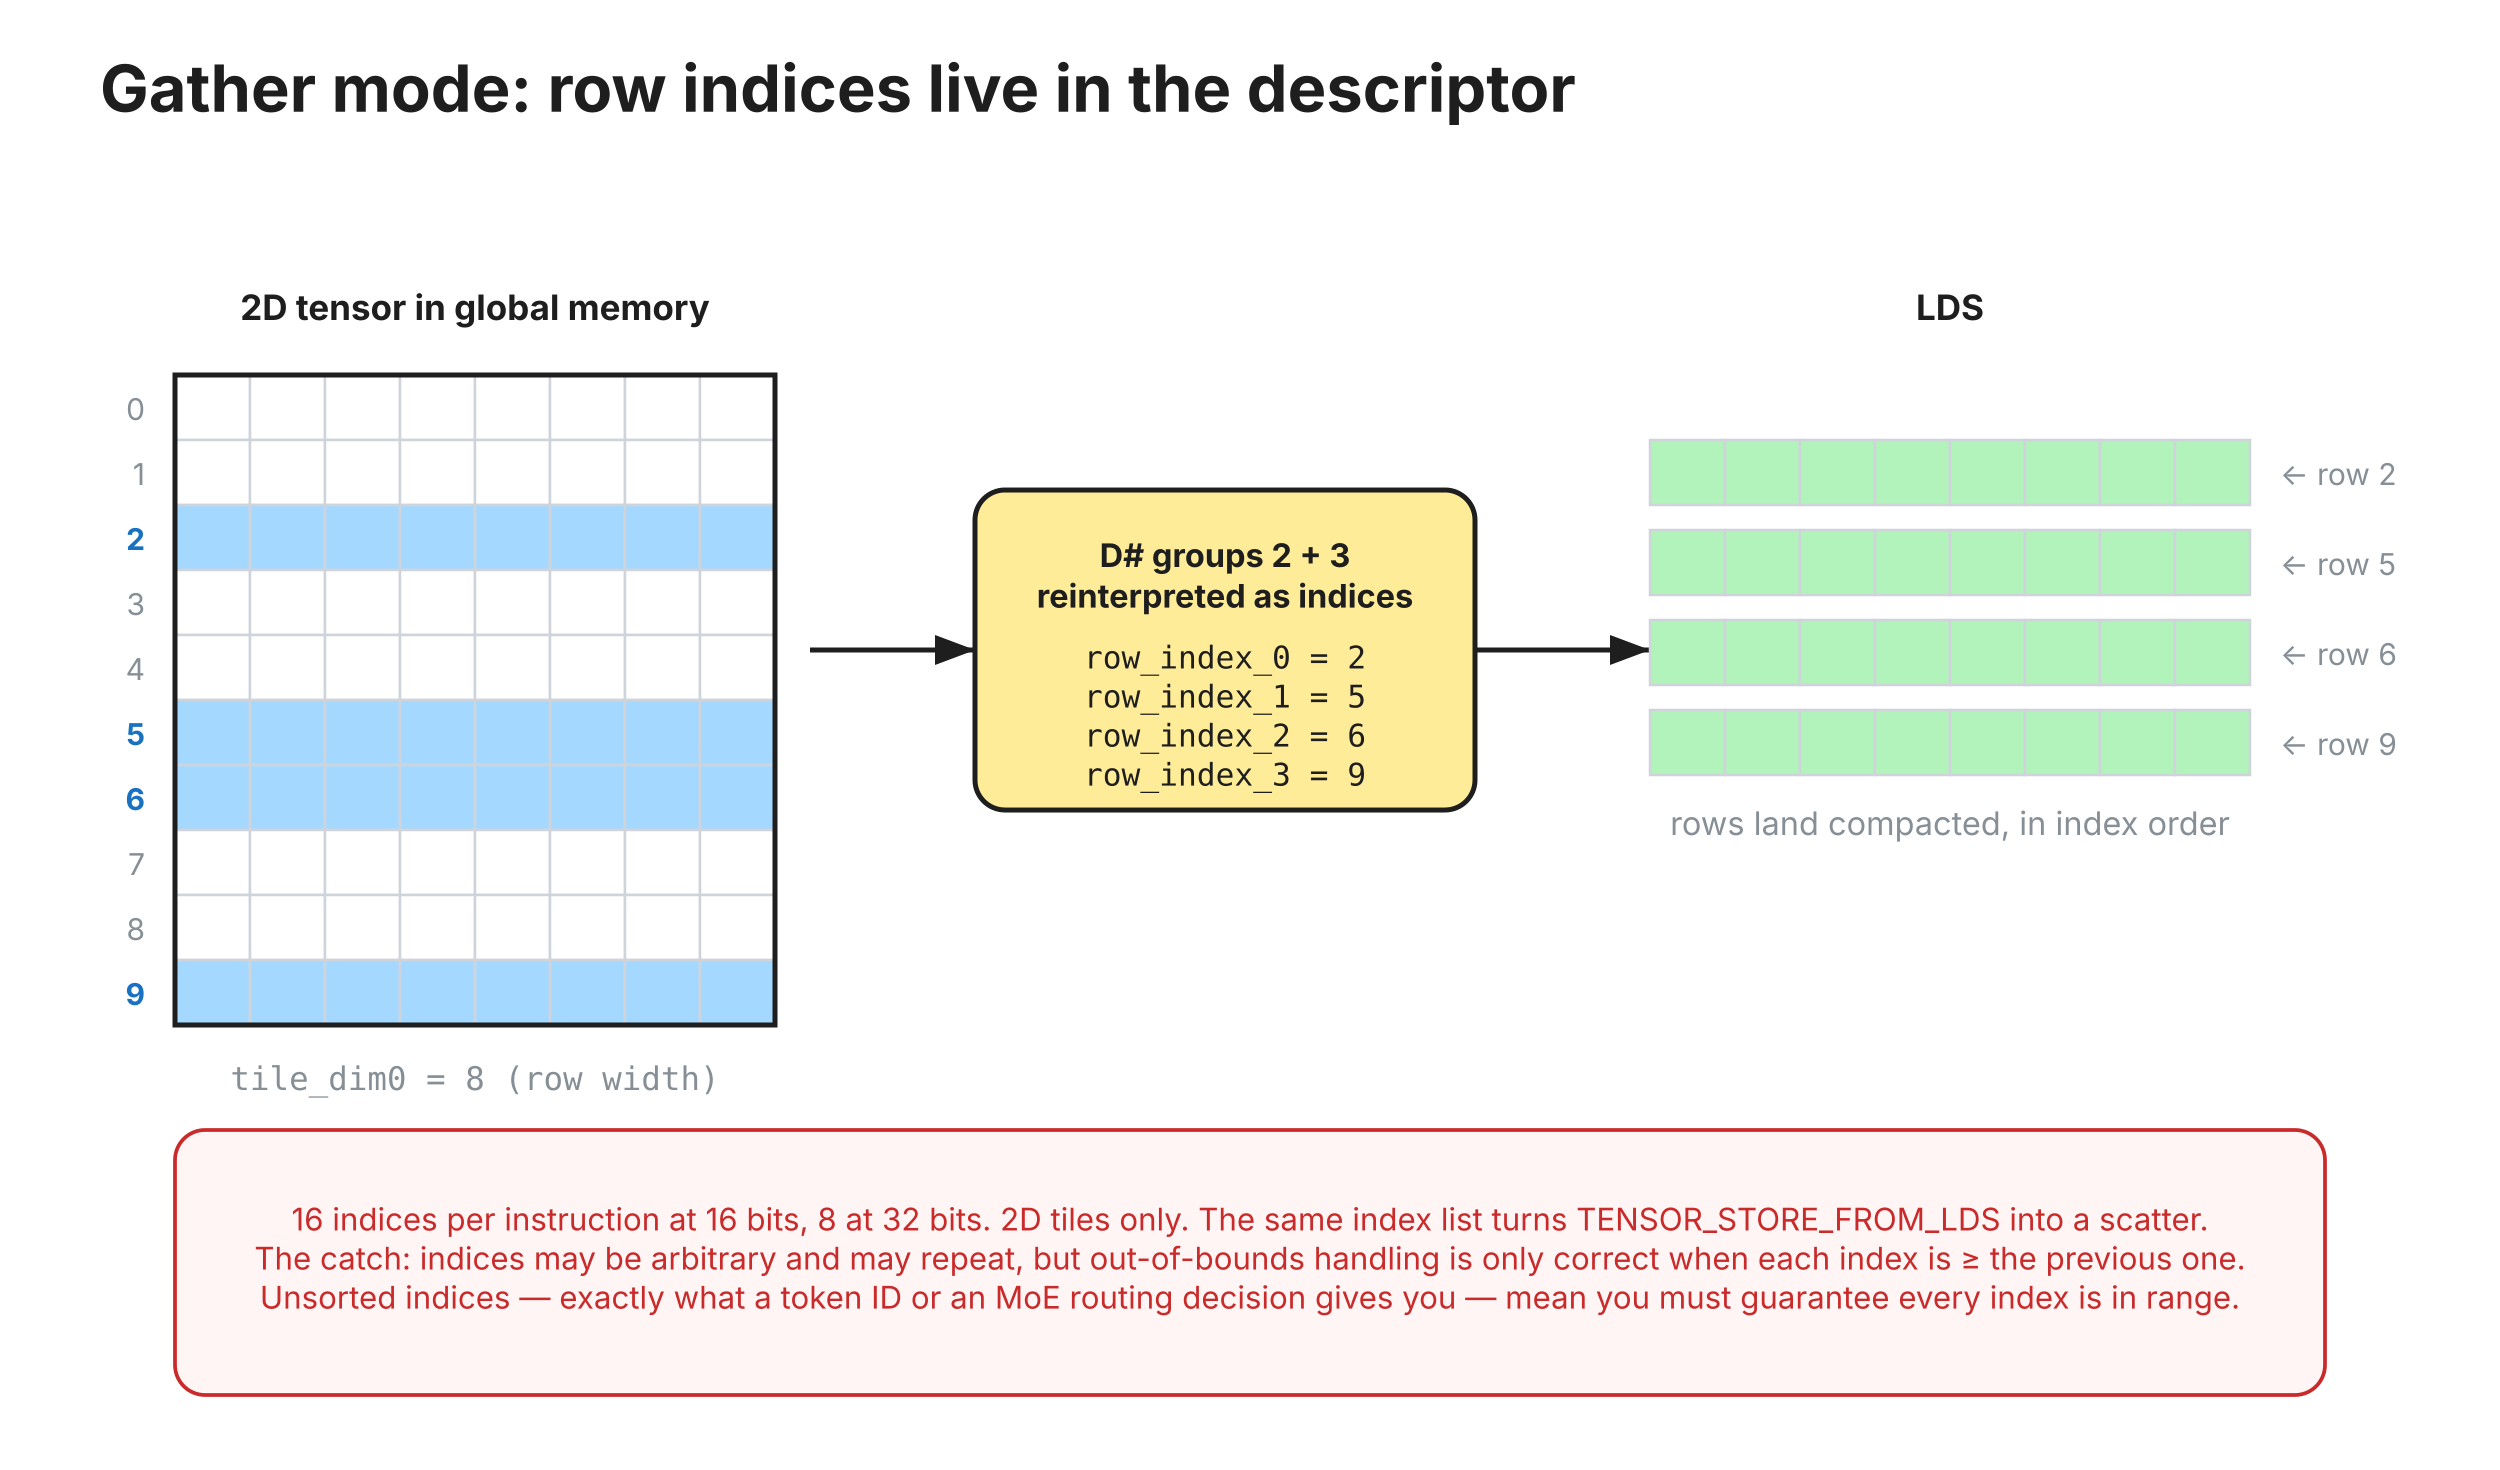
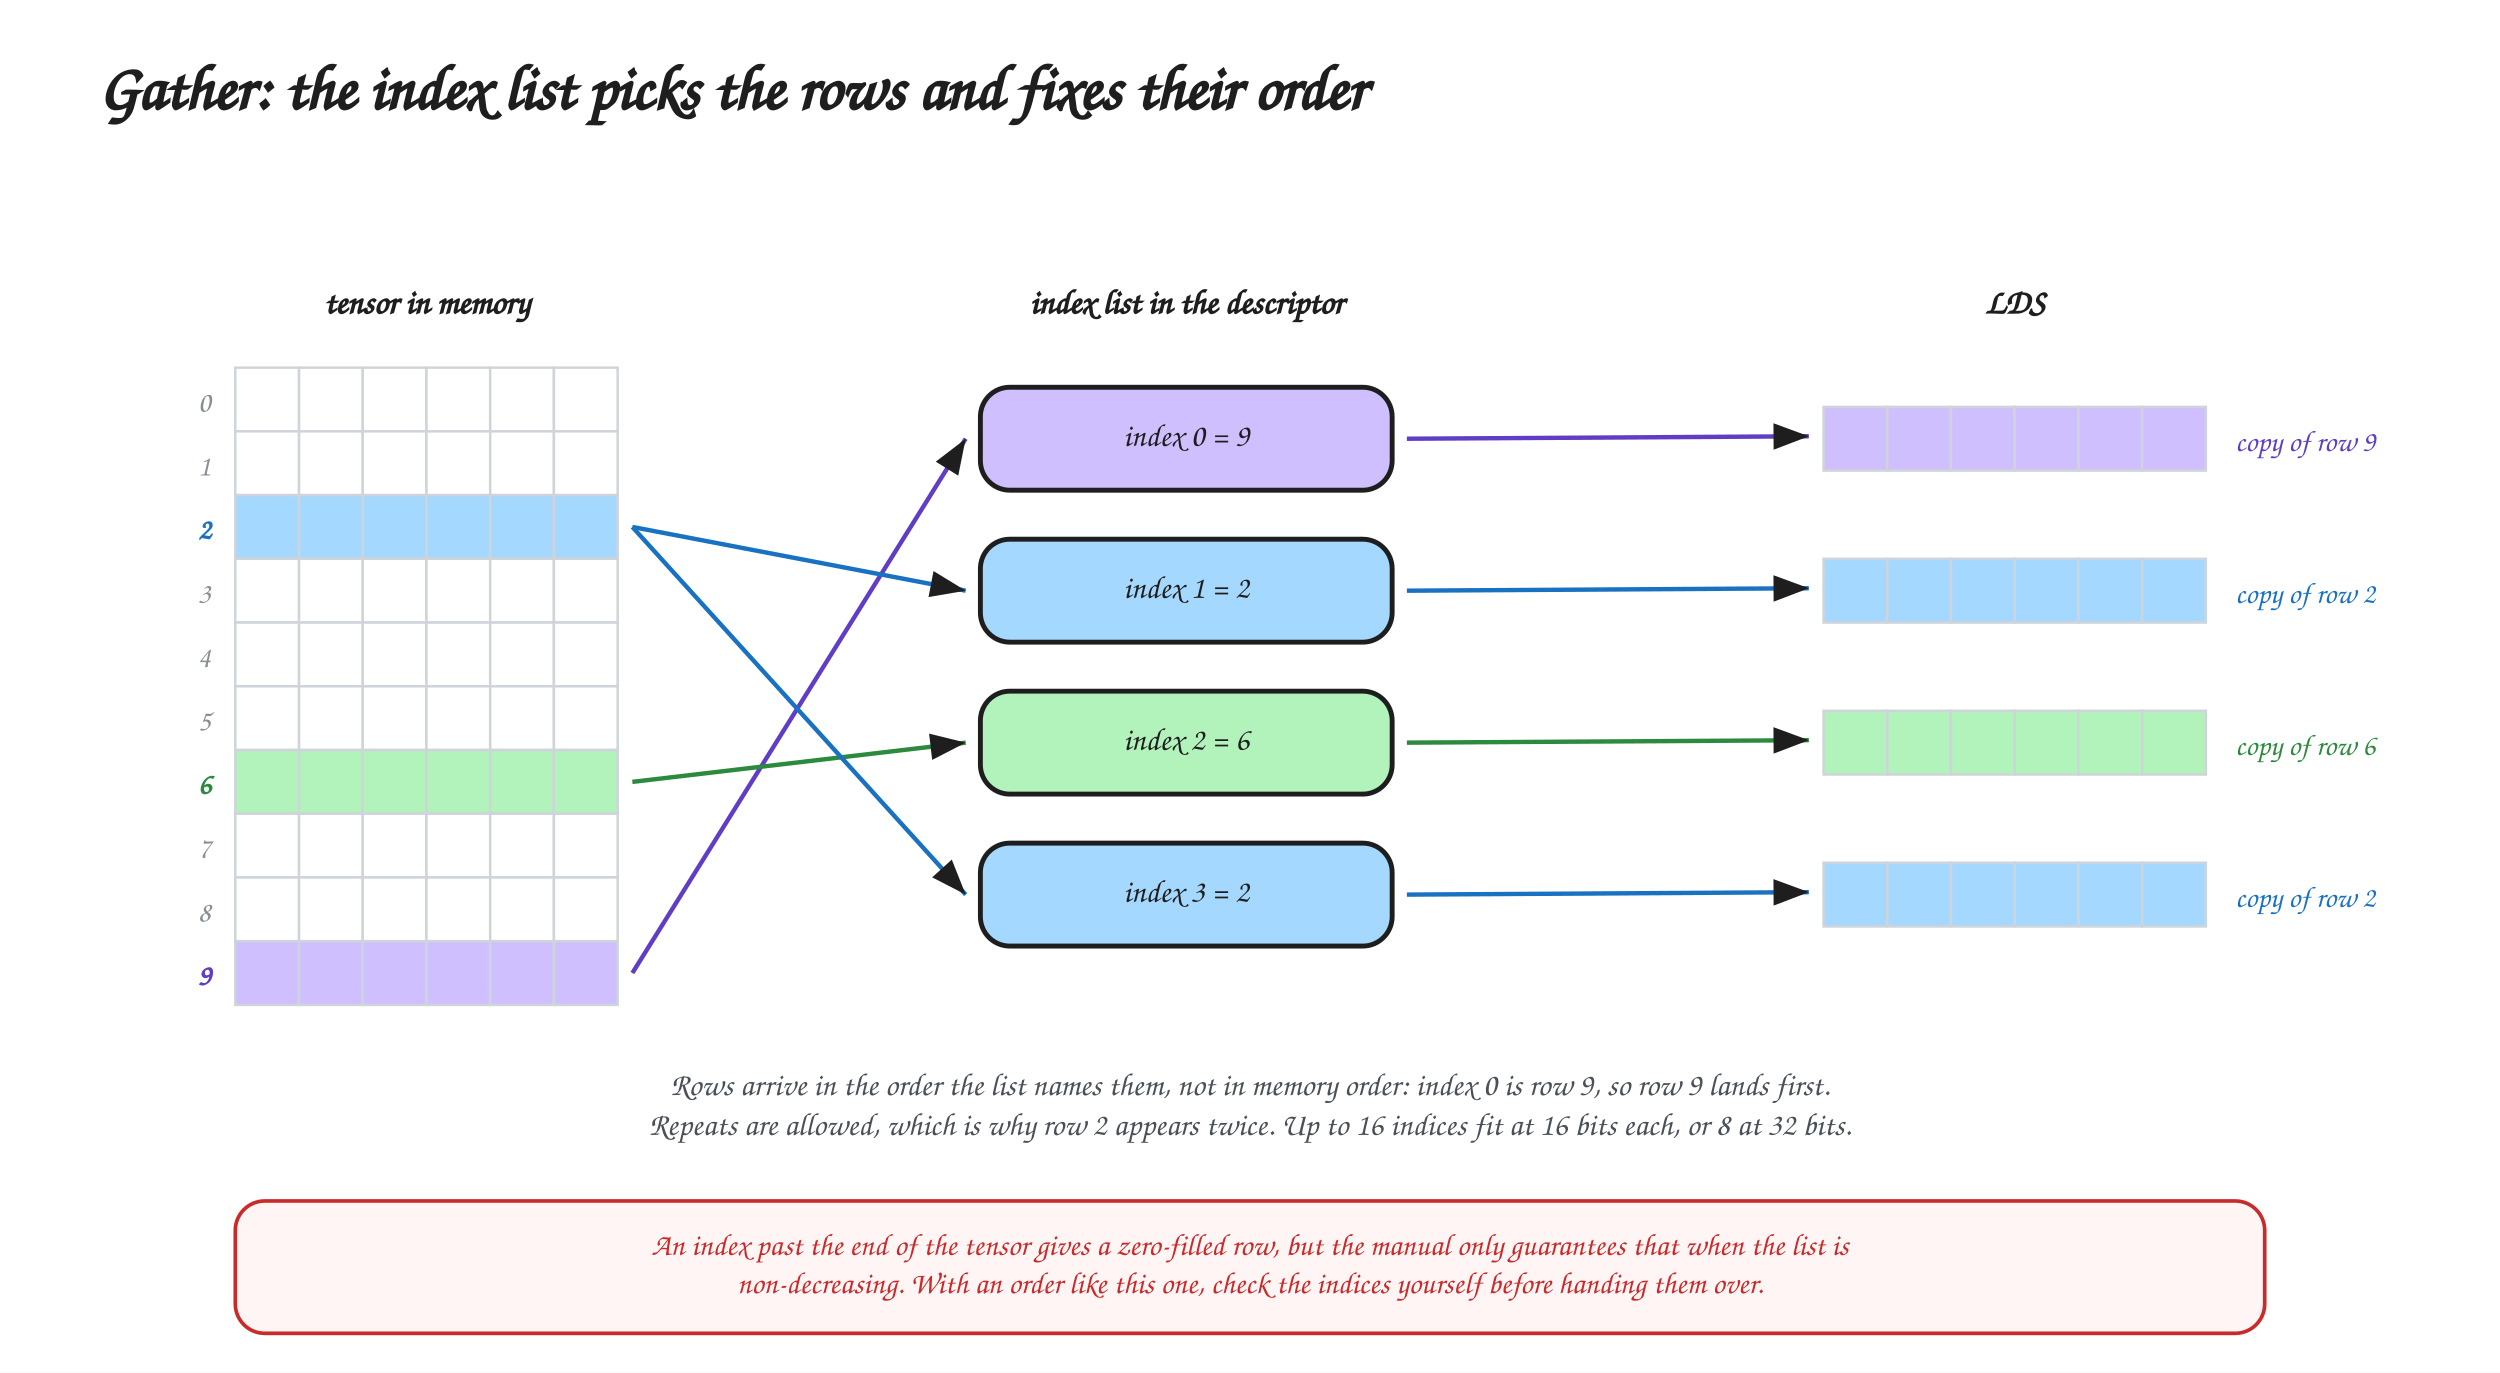
- <svg xmlns="http://www.w3.org/2000/svg" width="1000" height="588" viewBox="0 0 1000 588" font-family="system-ui, -apple-system, sans-serif">
+ <svg xmlns="http://www.w3.org/2000/svg" width="1020" height="560" viewBox="0 0 1020 560" font-family="Excalifont, cursive">
+   <style>@font-face{font-family:"Excalifont";src:url("../../fonts/Excalifont-Regular.ttf") format("truetype");font-style:normal;font-weight:100 900;font-display:block}text{font-family:"Excalifont",cursive}</style>
  <defs>
    <marker id="ah" markerWidth="10" markerHeight="10" refX="8" refY="3" orient="auto" markerUnits="strokeWidth">
      <path d="M0,0 L8,3 L0,6 Z" fill="#1e1e1e" />
    </marker>
    <marker id="ahs" markerWidth="10" markerHeight="10" refX="0" refY="3" orient="auto" markerUnits="strokeWidth">
      <path d="M8,0 L0,3 L8,6 Z" fill="#1e1e1e" />
    </marker>
  </defs>
-   <rect width="1000" height="588" fill="#ffffff" />
-   <text x="40" y="44.7" font-size="26" text-anchor="start" fill="#1e1e1e" font-weight="bold">Gather mode: row indices live in the descriptor</text>
-   <rect x="70" y="150" width="30" height="26" fill="#ffffff" stroke="#ced4da" stroke-width="1" />
-   <rect x="100" y="150" width="30" height="26" fill="#ffffff" stroke="#ced4da" stroke-width="1" />
-   <rect x="130" y="150" width="30" height="26" fill="#ffffff" stroke="#ced4da" stroke-width="1" />
-   <rect x="160" y="150" width="30" height="26" fill="#ffffff" stroke="#ced4da" stroke-width="1" />
-   <rect x="190" y="150" width="30" height="26" fill="#ffffff" stroke="#ced4da" stroke-width="1" />
-   <rect x="220" y="150" width="30" height="26" fill="#ffffff" stroke="#ced4da" stroke-width="1" />
-   <rect x="250" y="150" width="30" height="26" fill="#ffffff" stroke="#ced4da" stroke-width="1" />
-   <rect x="280" y="150" width="30" height="26" fill="#ffffff" stroke="#ced4da" stroke-width="1" />
-   <text x="58" y="168" font-size="12" text-anchor="end" fill="#868e96" font-weight="normal">0</text>
-   <rect x="70" y="176" width="30" height="26" fill="#ffffff" stroke="#ced4da" stroke-width="1" />
-   <rect x="100" y="176" width="30" height="26" fill="#ffffff" stroke="#ced4da" stroke-width="1" />
-   <rect x="130" y="176" width="30" height="26" fill="#ffffff" stroke="#ced4da" stroke-width="1" />
-   <rect x="160" y="176" width="30" height="26" fill="#ffffff" stroke="#ced4da" stroke-width="1" />
-   <rect x="190" y="176" width="30" height="26" fill="#ffffff" stroke="#ced4da" stroke-width="1" />
-   <rect x="220" y="176" width="30" height="26" fill="#ffffff" stroke="#ced4da" stroke-width="1" />
-   <rect x="250" y="176" width="30" height="26" fill="#ffffff" stroke="#ced4da" stroke-width="1" />
-   <rect x="280" y="176" width="30" height="26" fill="#ffffff" stroke="#ced4da" stroke-width="1" />
-   <text x="58" y="194" font-size="12" text-anchor="end" fill="#868e96" font-weight="normal">1</text>
-   <rect x="70" y="202" width="30" height="26" fill="#a5d8ff" stroke="#ced4da" stroke-width="1" />
-   <rect x="100" y="202" width="30" height="26" fill="#a5d8ff" stroke="#ced4da" stroke-width="1" />
-   <rect x="130" y="202" width="30" height="26" fill="#a5d8ff" stroke="#ced4da" stroke-width="1" />
-   <rect x="160" y="202" width="30" height="26" fill="#a5d8ff" stroke="#ced4da" stroke-width="1" />
-   <rect x="190" y="202" width="30" height="26" fill="#a5d8ff" stroke="#ced4da" stroke-width="1" />
-   <rect x="220" y="202" width="30" height="26" fill="#a5d8ff" stroke="#ced4da" stroke-width="1" />
-   <rect x="250" y="202" width="30" height="26" fill="#a5d8ff" stroke="#ced4da" stroke-width="1" />
-   <rect x="280" y="202" width="30" height="26" fill="#a5d8ff" stroke="#ced4da" stroke-width="1" />
-   <text x="58" y="220" font-size="12" text-anchor="end" fill="#1971c2" font-weight="bold">2</text>
-   <rect x="70" y="228" width="30" height="26" fill="#ffffff" stroke="#ced4da" stroke-width="1" />
-   <rect x="100" y="228" width="30" height="26" fill="#ffffff" stroke="#ced4da" stroke-width="1" />
-   <rect x="130" y="228" width="30" height="26" fill="#ffffff" stroke="#ced4da" stroke-width="1" />
-   <rect x="160" y="228" width="30" height="26" fill="#ffffff" stroke="#ced4da" stroke-width="1" />
-   <rect x="190" y="228" width="30" height="26" fill="#ffffff" stroke="#ced4da" stroke-width="1" />
-   <rect x="220" y="228" width="30" height="26" fill="#ffffff" stroke="#ced4da" stroke-width="1" />
-   <rect x="250" y="228" width="30" height="26" fill="#ffffff" stroke="#ced4da" stroke-width="1" />
-   <rect x="280" y="228" width="30" height="26" fill="#ffffff" stroke="#ced4da" stroke-width="1" />
-   <text x="58" y="246" font-size="12" text-anchor="end" fill="#868e96" font-weight="normal">3</text>
-   <rect x="70" y="254" width="30" height="26" fill="#ffffff" stroke="#ced4da" stroke-width="1" />
-   <rect x="100" y="254" width="30" height="26" fill="#ffffff" stroke="#ced4da" stroke-width="1" />
-   <rect x="130" y="254" width="30" height="26" fill="#ffffff" stroke="#ced4da" stroke-width="1" />
-   <rect x="160" y="254" width="30" height="26" fill="#ffffff" stroke="#ced4da" stroke-width="1" />
-   <rect x="190" y="254" width="30" height="26" fill="#ffffff" stroke="#ced4da" stroke-width="1" />
-   <rect x="220" y="254" width="30" height="26" fill="#ffffff" stroke="#ced4da" stroke-width="1" />
-   <rect x="250" y="254" width="30" height="26" fill="#ffffff" stroke="#ced4da" stroke-width="1" />
-   <rect x="280" y="254" width="30" height="26" fill="#ffffff" stroke="#ced4da" stroke-width="1" />
-   <text x="58" y="272" font-size="12" text-anchor="end" fill="#868e96" font-weight="normal">4</text>
-   <rect x="70" y="280" width="30" height="26" fill="#a5d8ff" stroke="#ced4da" stroke-width="1" />
-   <rect x="100" y="280" width="30" height="26" fill="#a5d8ff" stroke="#ced4da" stroke-width="1" />
-   <rect x="130" y="280" width="30" height="26" fill="#a5d8ff" stroke="#ced4da" stroke-width="1" />
-   <rect x="160" y="280" width="30" height="26" fill="#a5d8ff" stroke="#ced4da" stroke-width="1" />
-   <rect x="190" y="280" width="30" height="26" fill="#a5d8ff" stroke="#ced4da" stroke-width="1" />
-   <rect x="220" y="280" width="30" height="26" fill="#a5d8ff" stroke="#ced4da" stroke-width="1" />
-   <rect x="250" y="280" width="30" height="26" fill="#a5d8ff" stroke="#ced4da" stroke-width="1" />
-   <rect x="280" y="280" width="30" height="26" fill="#a5d8ff" stroke="#ced4da" stroke-width="1" />
-   <text x="58" y="298" font-size="12" text-anchor="end" fill="#1971c2" font-weight="bold">5</text>
-   <rect x="70" y="306" width="30" height="26" fill="#a5d8ff" stroke="#ced4da" stroke-width="1" />
-   <rect x="100" y="306" width="30" height="26" fill="#a5d8ff" stroke="#ced4da" stroke-width="1" />
-   <rect x="130" y="306" width="30" height="26" fill="#a5d8ff" stroke="#ced4da" stroke-width="1" />
-   <rect x="160" y="306" width="30" height="26" fill="#a5d8ff" stroke="#ced4da" stroke-width="1" />
-   <rect x="190" y="306" width="30" height="26" fill="#a5d8ff" stroke="#ced4da" stroke-width="1" />
-   <rect x="220" y="306" width="30" height="26" fill="#a5d8ff" stroke="#ced4da" stroke-width="1" />
-   <rect x="250" y="306" width="30" height="26" fill="#a5d8ff" stroke="#ced4da" stroke-width="1" />
-   <rect x="280" y="306" width="30" height="26" fill="#a5d8ff" stroke="#ced4da" stroke-width="1" />
-   <text x="58" y="324" font-size="12" text-anchor="end" fill="#1971c2" font-weight="bold">6</text>
-   <rect x="70" y="332" width="30" height="26" fill="#ffffff" stroke="#ced4da" stroke-width="1" />
-   <rect x="100" y="332" width="30" height="26" fill="#ffffff" stroke="#ced4da" stroke-width="1" />
-   <rect x="130" y="332" width="30" height="26" fill="#ffffff" stroke="#ced4da" stroke-width="1" />
-   <rect x="160" y="332" width="30" height="26" fill="#ffffff" stroke="#ced4da" stroke-width="1" />
-   <rect x="190" y="332" width="30" height="26" fill="#ffffff" stroke="#ced4da" stroke-width="1" />
-   <rect x="220" y="332" width="30" height="26" fill="#ffffff" stroke="#ced4da" stroke-width="1" />
-   <rect x="250" y="332" width="30" height="26" fill="#ffffff" stroke="#ced4da" stroke-width="1" />
-   <rect x="280" y="332" width="30" height="26" fill="#ffffff" stroke="#ced4da" stroke-width="1" />
-   <text x="58" y="350" font-size="12" text-anchor="end" fill="#868e96" font-weight="normal">7</text>
-   <rect x="70" y="358" width="30" height="26" fill="#ffffff" stroke="#ced4da" stroke-width="1" />
-   <rect x="100" y="358" width="30" height="26" fill="#ffffff" stroke="#ced4da" stroke-width="1" />
-   <rect x="130" y="358" width="30" height="26" fill="#ffffff" stroke="#ced4da" stroke-width="1" />
-   <rect x="160" y="358" width="30" height="26" fill="#ffffff" stroke="#ced4da" stroke-width="1" />
-   <rect x="190" y="358" width="30" height="26" fill="#ffffff" stroke="#ced4da" stroke-width="1" />
-   <rect x="220" y="358" width="30" height="26" fill="#ffffff" stroke="#ced4da" stroke-width="1" />
-   <rect x="250" y="358" width="30" height="26" fill="#ffffff" stroke="#ced4da" stroke-width="1" />
-   <rect x="280" y="358" width="30" height="26" fill="#ffffff" stroke="#ced4da" stroke-width="1" />
-   <text x="58" y="376" font-size="12" text-anchor="end" fill="#868e96" font-weight="normal">8</text>
-   <rect x="70" y="384" width="30" height="26" fill="#a5d8ff" stroke="#ced4da" stroke-width="1" />
-   <rect x="100" y="384" width="30" height="26" fill="#a5d8ff" stroke="#ced4da" stroke-width="1" />
-   <rect x="130" y="384" width="30" height="26" fill="#a5d8ff" stroke="#ced4da" stroke-width="1" />
-   <rect x="160" y="384" width="30" height="26" fill="#a5d8ff" stroke="#ced4da" stroke-width="1" />
-   <rect x="190" y="384" width="30" height="26" fill="#a5d8ff" stroke="#ced4da" stroke-width="1" />
-   <rect x="220" y="384" width="30" height="26" fill="#a5d8ff" stroke="#ced4da" stroke-width="1" />
-   <rect x="250" y="384" width="30" height="26" fill="#a5d8ff" stroke="#ced4da" stroke-width="1" />
-   <rect x="280" y="384" width="30" height="26" fill="#a5d8ff" stroke="#ced4da" stroke-width="1" />
-   <text x="58" y="402" font-size="12" text-anchor="end" fill="#1971c2" font-weight="bold">9</text>
-   <rect x="70" y="150" width="240" height="260" fill="none" stroke="#1e1e1e" stroke-width="2" />
-   <text x="190.0" y="128" font-size="14" text-anchor="middle" fill="#1e1e1e" font-weight="bold">2D tensor in global memory</text>
-   <text x="190.0" y="436" font-size="13" text-anchor="middle" fill="#868e96" font-weight="normal" font-family="ui-monospace, SFMono-Regular, Menlo, monospace">tile_dim0 = 8 (row width)</text>
-   <rect x="390" y="196" width="200" height="128" rx="12" fill="#ffec99" stroke="#1e1e1e" stroke-width="2" />
-   <text x="490" y="226.8" font-size="13" text-anchor="middle" fill="#1e1e1e" font-weight="bold">D# groups 2 + 3</text>
-   <text x="490" y="243.05" font-size="13" text-anchor="middle" fill="#1e1e1e" font-weight="bold">reinterpreted as indices</text>
-   <text x="490" y="267.38" font-size="12.5" text-anchor="middle" fill="#1e1e1e" font-weight="normal" font-family="ui-monospace, SFMono-Regular, Menlo, monospace">row_index_0 = 2</text>
-   <text x="490" y="283.0" font-size="12.5" text-anchor="middle" fill="#1e1e1e" font-weight="normal" font-family="ui-monospace, SFMono-Regular, Menlo, monospace">row_index_1 = 5</text>
-   <text x="490" y="298.62" font-size="12.5" text-anchor="middle" fill="#1e1e1e" font-weight="normal" font-family="ui-monospace, SFMono-Regular, Menlo, monospace">row_index_2 = 6</text>
-   <text x="490" y="314.25" font-size="12.5" text-anchor="middle" fill="#1e1e1e" font-weight="normal" font-family="ui-monospace, SFMono-Regular, Menlo, monospace">row_index_3 = 9</text>
-   <line x1="324" y1="260" x2="390" y2="260" stroke="#1e1e1e" stroke-width="2" marker-end="url(#ah)" />
-   <line x1="590" y1="260" x2="660" y2="260" stroke="#1e1e1e" stroke-width="2" marker-end="url(#ah)" />
-   <text x="780" y="128" font-size="14" text-anchor="middle" fill="#1e1e1e" font-weight="bold">LDS</text>
-   <rect x="660" y="176" width="30" height="26" fill="#b2f2bb" stroke="#ced4da" stroke-width="1" />
-   <rect x="690" y="176" width="30" height="26" fill="#b2f2bb" stroke="#ced4da" stroke-width="1" />
-   <rect x="720" y="176" width="30" height="26" fill="#b2f2bb" stroke="#ced4da" stroke-width="1" />
-   <rect x="750" y="176" width="30" height="26" fill="#b2f2bb" stroke="#ced4da" stroke-width="1" />
-   <rect x="780" y="176" width="30" height="26" fill="#b2f2bb" stroke="#ced4da" stroke-width="1" />
-   <rect x="810" y="176" width="30" height="26" fill="#b2f2bb" stroke="#ced4da" stroke-width="1" />
-   <rect x="840" y="176" width="30" height="26" fill="#b2f2bb" stroke="#ced4da" stroke-width="1" />
-   <rect x="870" y="176" width="30" height="26" fill="#b2f2bb" stroke="#ced4da" stroke-width="1" />
-   <text x="912" y="194" font-size="12" text-anchor="start" fill="#868e96" font-weight="normal">← row 2</text>
-   <rect x="660" y="212" width="30" height="26" fill="#b2f2bb" stroke="#ced4da" stroke-width="1" />
-   <rect x="690" y="212" width="30" height="26" fill="#b2f2bb" stroke="#ced4da" stroke-width="1" />
-   <rect x="720" y="212" width="30" height="26" fill="#b2f2bb" stroke="#ced4da" stroke-width="1" />
-   <rect x="750" y="212" width="30" height="26" fill="#b2f2bb" stroke="#ced4da" stroke-width="1" />
-   <rect x="780" y="212" width="30" height="26" fill="#b2f2bb" stroke="#ced4da" stroke-width="1" />
-   <rect x="810" y="212" width="30" height="26" fill="#b2f2bb" stroke="#ced4da" stroke-width="1" />
-   <rect x="840" y="212" width="30" height="26" fill="#b2f2bb" stroke="#ced4da" stroke-width="1" />
-   <rect x="870" y="212" width="30" height="26" fill="#b2f2bb" stroke="#ced4da" stroke-width="1" />
-   <text x="912" y="230" font-size="12" text-anchor="start" fill="#868e96" font-weight="normal">← row 5</text>
-   <rect x="660" y="248" width="30" height="26" fill="#b2f2bb" stroke="#ced4da" stroke-width="1" />
-   <rect x="690" y="248" width="30" height="26" fill="#b2f2bb" stroke="#ced4da" stroke-width="1" />
-   <rect x="720" y="248" width="30" height="26" fill="#b2f2bb" stroke="#ced4da" stroke-width="1" />
-   <rect x="750" y="248" width="30" height="26" fill="#b2f2bb" stroke="#ced4da" stroke-width="1" />
-   <rect x="780" y="248" width="30" height="26" fill="#b2f2bb" stroke="#ced4da" stroke-width="1" />
-   <rect x="810" y="248" width="30" height="26" fill="#b2f2bb" stroke="#ced4da" stroke-width="1" />
-   <rect x="840" y="248" width="30" height="26" fill="#b2f2bb" stroke="#ced4da" stroke-width="1" />
-   <rect x="870" y="248" width="30" height="26" fill="#b2f2bb" stroke="#ced4da" stroke-width="1" />
-   <text x="912" y="266" font-size="12" text-anchor="start" fill="#868e96" font-weight="normal">← row 6</text>
-   <rect x="660" y="284" width="30" height="26" fill="#b2f2bb" stroke="#ced4da" stroke-width="1" />
-   <rect x="690" y="284" width="30" height="26" fill="#b2f2bb" stroke="#ced4da" stroke-width="1" />
-   <rect x="720" y="284" width="30" height="26" fill="#b2f2bb" stroke="#ced4da" stroke-width="1" />
-   <rect x="750" y="284" width="30" height="26" fill="#b2f2bb" stroke="#ced4da" stroke-width="1" />
-   <rect x="780" y="284" width="30" height="26" fill="#b2f2bb" stroke="#ced4da" stroke-width="1" />
-   <rect x="810" y="284" width="30" height="26" fill="#b2f2bb" stroke="#ced4da" stroke-width="1" />
-   <rect x="840" y="284" width="30" height="26" fill="#b2f2bb" stroke="#ced4da" stroke-width="1" />
-   <rect x="870" y="284" width="30" height="26" fill="#b2f2bb" stroke="#ced4da" stroke-width="1" />
-   <text x="912" y="302" font-size="12" text-anchor="start" fill="#868e96" font-weight="normal">← row 9</text>
-   <text x="780" y="334" font-size="13" text-anchor="middle" fill="#868e96" font-weight="normal">rows land compacted, in index order</text>
-   <rect x="70" y="452" width="860" height="106" rx="12" fill="#fff5f5" stroke="#c92a2a" stroke-width="1.5" />
-   <text x="500" y="492.19" font-size="12.5" text-anchor="middle" fill="#c92a2a" font-weight="normal">16 indices per instruction at 16 bits, 8 at 32 bits. 2D tiles only. The same index list turns TENSOR_STORE_FROM_LDS into a scatter.</text>
-   <text x="500" y="507.81" font-size="12.5" text-anchor="middle" fill="#c92a2a" font-weight="normal">The catch: indices may be arbitrary and may repeat, but out-of-bounds handling is only correct when each index is ≥ the previous one.</text>
-   <text x="500" y="523.44" font-size="12.5" text-anchor="middle" fill="#c92a2a" font-weight="normal">Unsorted indices — exactly what a token ID or an MoE routing decision gives you — mean you must guarantee every index is in range.</text>
+   <rect width="1020" height="560" fill="#ffffff" />
+   <text x="40" y="44.7" font-size="26" text-anchor="start" fill="#1e1e1e" font-weight="bold">Gather: the index list picks the rows and fixes their order</text>
+   <text x="174.0" y="128" font-size="14" text-anchor="middle" fill="#1e1e1e" font-weight="bold">tensor in memory</text>
+   <rect x="96" y="150" width="26" height="26" fill="#ffffff" stroke="#ced4da" stroke-width="1" />
+   <rect x="122" y="150" width="26" height="26" fill="#ffffff" stroke="#ced4da" stroke-width="1" />
+   <rect x="148" y="150" width="26" height="26" fill="#ffffff" stroke="#ced4da" stroke-width="1" />
+   <rect x="174" y="150" width="26" height="26" fill="#ffffff" stroke="#ced4da" stroke-width="1" />
+   <rect x="200" y="150" width="26" height="26" fill="#ffffff" stroke="#ced4da" stroke-width="1" />
+   <rect x="226" y="150" width="26" height="26" fill="#ffffff" stroke="#ced4da" stroke-width="1" />
+   <text x="86" y="168" font-size="12" text-anchor="end" fill="#868e96" font-weight="normal">0</text>
+   <rect x="96" y="176" width="26" height="26" fill="#ffffff" stroke="#ced4da" stroke-width="1" />
+   <rect x="122" y="176" width="26" height="26" fill="#ffffff" stroke="#ced4da" stroke-width="1" />
+   <rect x="148" y="176" width="26" height="26" fill="#ffffff" stroke="#ced4da" stroke-width="1" />
+   <rect x="174" y="176" width="26" height="26" fill="#ffffff" stroke="#ced4da" stroke-width="1" />
+   <rect x="200" y="176" width="26" height="26" fill="#ffffff" stroke="#ced4da" stroke-width="1" />
+   <rect x="226" y="176" width="26" height="26" fill="#ffffff" stroke="#ced4da" stroke-width="1" />
+   <text x="86" y="194" font-size="12" text-anchor="end" fill="#868e96" font-weight="normal">1</text>
+   <rect x="96" y="202" width="26" height="26" fill="#a5d8ff" stroke="#ced4da" stroke-width="1" />
+   <rect x="122" y="202" width="26" height="26" fill="#a5d8ff" stroke="#ced4da" stroke-width="1" />
+   <rect x="148" y="202" width="26" height="26" fill="#a5d8ff" stroke="#ced4da" stroke-width="1" />
+   <rect x="174" y="202" width="26" height="26" fill="#a5d8ff" stroke="#ced4da" stroke-width="1" />
+   <rect x="200" y="202" width="26" height="26" fill="#a5d8ff" stroke="#ced4da" stroke-width="1" />
+   <rect x="226" y="202" width="26" height="26" fill="#a5d8ff" stroke="#ced4da" stroke-width="1" />
+   <text x="86" y="220" font-size="12" text-anchor="end" fill="#1971c2" font-weight="bold">2</text>
+   <rect x="96" y="228" width="26" height="26" fill="#ffffff" stroke="#ced4da" stroke-width="1" />
+   <rect x="122" y="228" width="26" height="26" fill="#ffffff" stroke="#ced4da" stroke-width="1" />
+   <rect x="148" y="228" width="26" height="26" fill="#ffffff" stroke="#ced4da" stroke-width="1" />
+   <rect x="174" y="228" width="26" height="26" fill="#ffffff" stroke="#ced4da" stroke-width="1" />
+   <rect x="200" y="228" width="26" height="26" fill="#ffffff" stroke="#ced4da" stroke-width="1" />
+   <rect x="226" y="228" width="26" height="26" fill="#ffffff" stroke="#ced4da" stroke-width="1" />
+   <text x="86" y="246" font-size="12" text-anchor="end" fill="#868e96" font-weight="normal">3</text>
+   <rect x="96" y="254" width="26" height="26" fill="#ffffff" stroke="#ced4da" stroke-width="1" />
+   <rect x="122" y="254" width="26" height="26" fill="#ffffff" stroke="#ced4da" stroke-width="1" />
+   <rect x="148" y="254" width="26" height="26" fill="#ffffff" stroke="#ced4da" stroke-width="1" />
+   <rect x="174" y="254" width="26" height="26" fill="#ffffff" stroke="#ced4da" stroke-width="1" />
+   <rect x="200" y="254" width="26" height="26" fill="#ffffff" stroke="#ced4da" stroke-width="1" />
+   <rect x="226" y="254" width="26" height="26" fill="#ffffff" stroke="#ced4da" stroke-width="1" />
+   <text x="86" y="272" font-size="12" text-anchor="end" fill="#868e96" font-weight="normal">4</text>
+   <rect x="96" y="280" width="26" height="26" fill="#ffffff" stroke="#ced4da" stroke-width="1" />
+   <rect x="122" y="280" width="26" height="26" fill="#ffffff" stroke="#ced4da" stroke-width="1" />
+   <rect x="148" y="280" width="26" height="26" fill="#ffffff" stroke="#ced4da" stroke-width="1" />
+   <rect x="174" y="280" width="26" height="26" fill="#ffffff" stroke="#ced4da" stroke-width="1" />
+   <rect x="200" y="280" width="26" height="26" fill="#ffffff" stroke="#ced4da" stroke-width="1" />
+   <rect x="226" y="280" width="26" height="26" fill="#ffffff" stroke="#ced4da" stroke-width="1" />
+   <text x="86" y="298" font-size="12" text-anchor="end" fill="#868e96" font-weight="normal">5</text>
+   <rect x="96" y="306" width="26" height="26" fill="#b2f2bb" stroke="#ced4da" stroke-width="1" />
+   <rect x="122" y="306" width="26" height="26" fill="#b2f2bb" stroke="#ced4da" stroke-width="1" />
+   <rect x="148" y="306" width="26" height="26" fill="#b2f2bb" stroke="#ced4da" stroke-width="1" />
+   <rect x="174" y="306" width="26" height="26" fill="#b2f2bb" stroke="#ced4da" stroke-width="1" />
+   <rect x="200" y="306" width="26" height="26" fill="#b2f2bb" stroke="#ced4da" stroke-width="1" />
+   <rect x="226" y="306" width="26" height="26" fill="#b2f2bb" stroke="#ced4da" stroke-width="1" />
+   <text x="86" y="324" font-size="12" text-anchor="end" fill="#2b8a3e" font-weight="bold">6</text>
+   <rect x="96" y="332" width="26" height="26" fill="#ffffff" stroke="#ced4da" stroke-width="1" />
+   <rect x="122" y="332" width="26" height="26" fill="#ffffff" stroke="#ced4da" stroke-width="1" />
+   <rect x="148" y="332" width="26" height="26" fill="#ffffff" stroke="#ced4da" stroke-width="1" />
+   <rect x="174" y="332" width="26" height="26" fill="#ffffff" stroke="#ced4da" stroke-width="1" />
+   <rect x="200" y="332" width="26" height="26" fill="#ffffff" stroke="#ced4da" stroke-width="1" />
+   <rect x="226" y="332" width="26" height="26" fill="#ffffff" stroke="#ced4da" stroke-width="1" />
+   <text x="86" y="350" font-size="12" text-anchor="end" fill="#868e96" font-weight="normal">7</text>
+   <rect x="96" y="358" width="26" height="26" fill="#ffffff" stroke="#ced4da" stroke-width="1" />
+   <rect x="122" y="358" width="26" height="26" fill="#ffffff" stroke="#ced4da" stroke-width="1" />
+   <rect x="148" y="358" width="26" height="26" fill="#ffffff" stroke="#ced4da" stroke-width="1" />
+   <rect x="174" y="358" width="26" height="26" fill="#ffffff" stroke="#ced4da" stroke-width="1" />
+   <rect x="200" y="358" width="26" height="26" fill="#ffffff" stroke="#ced4da" stroke-width="1" />
+   <rect x="226" y="358" width="26" height="26" fill="#ffffff" stroke="#ced4da" stroke-width="1" />
+   <text x="86" y="376" font-size="12" text-anchor="end" fill="#868e96" font-weight="normal">8</text>
+   <rect x="96" y="384" width="26" height="26" fill="#d0bfff" stroke="#ced4da" stroke-width="1" />
+   <rect x="122" y="384" width="26" height="26" fill="#d0bfff" stroke="#ced4da" stroke-width="1" />
+   <rect x="148" y="384" width="26" height="26" fill="#d0bfff" stroke="#ced4da" stroke-width="1" />
+   <rect x="174" y="384" width="26" height="26" fill="#d0bfff" stroke="#ced4da" stroke-width="1" />
+   <rect x="200" y="384" width="26" height="26" fill="#d0bfff" stroke="#ced4da" stroke-width="1" />
+   <rect x="226" y="384" width="26" height="26" fill="#d0bfff" stroke="#ced4da" stroke-width="1" />
+   <text x="86" y="402" font-size="12" text-anchor="end" fill="#5f3dc4" font-weight="bold">9</text>
+   <text x="484.0" y="128" font-size="14" text-anchor="middle" fill="#1e1e1e" font-weight="bold">index list in the descriptor</text>
+   <text x="822.0" y="128" font-size="14" text-anchor="middle" fill="#1e1e1e" font-weight="bold">LDS</text>
+   <rect x="400" y="158" width="168" height="42" rx="12" fill="#d0bfff" stroke="#1e1e1e" stroke-width="2" />
+   <text x="484.0" y="181.93" font-size="13" text-anchor="middle" fill="#1e1e1e" font-weight="normal" font-family="Excalifont, cursive">index 0  =  9</text>
+   <rect x="744" y="166" width="26" height="26" fill="#d0bfff" stroke="#ced4da" stroke-width="1" />
+   <rect x="770" y="166" width="26" height="26" fill="#d0bfff" stroke="#ced4da" stroke-width="1" />
+   <rect x="796" y="166" width="26" height="26" fill="#d0bfff" stroke="#ced4da" stroke-width="1" />
+   <rect x="822" y="166" width="26" height="26" fill="#d0bfff" stroke="#ced4da" stroke-width="1" />
+   <rect x="848" y="166" width="26" height="26" fill="#d0bfff" stroke="#ced4da" stroke-width="1" />
+   <rect x="874" y="166" width="26" height="26" fill="#d0bfff" stroke="#ced4da" stroke-width="1" />
+   <text x="912" y="184" font-size="12" text-anchor="start" fill="#5f3dc4" font-weight="normal">copy of row 9</text>
+   <line x1="258" y1="397.0" x2="394" y2="179.0" stroke="#5f3dc4" stroke-width="1.8" marker-end="url(#ah)" />
+   <line x1="574" y1="179.0" x2="738" y2="178" stroke="#5f3dc4" stroke-width="1.8" marker-end="url(#ah)" />
+   <rect x="400" y="220" width="168" height="42" rx="12" fill="#a5d8ff" stroke="#1e1e1e" stroke-width="2" />
+   <text x="484.0" y="243.93" font-size="13" text-anchor="middle" fill="#1e1e1e" font-weight="normal" font-family="Excalifont, cursive">index 1  =  2</text>
+   <rect x="744" y="228" width="26" height="26" fill="#a5d8ff" stroke="#ced4da" stroke-width="1" />
+   <rect x="770" y="228" width="26" height="26" fill="#a5d8ff" stroke="#ced4da" stroke-width="1" />
+   <rect x="796" y="228" width="26" height="26" fill="#a5d8ff" stroke="#ced4da" stroke-width="1" />
+   <rect x="822" y="228" width="26" height="26" fill="#a5d8ff" stroke="#ced4da" stroke-width="1" />
+   <rect x="848" y="228" width="26" height="26" fill="#a5d8ff" stroke="#ced4da" stroke-width="1" />
+   <rect x="874" y="228" width="26" height="26" fill="#a5d8ff" stroke="#ced4da" stroke-width="1" />
+   <text x="912" y="246" font-size="12" text-anchor="start" fill="#1971c2" font-weight="normal">copy of row 2</text>
+   <line x1="258" y1="215.0" x2="394" y2="241.0" stroke="#1971c2" stroke-width="1.8" marker-end="url(#ah)" />
+   <line x1="574" y1="241.0" x2="738" y2="240" stroke="#1971c2" stroke-width="1.8" marker-end="url(#ah)" />
+   <rect x="400" y="282" width="168" height="42" rx="12" fill="#b2f2bb" stroke="#1e1e1e" stroke-width="2" />
+   <text x="484.0" y="305.93" font-size="13" text-anchor="middle" fill="#1e1e1e" font-weight="normal" font-family="Excalifont, cursive">index 2  =  6</text>
+   <rect x="744" y="290" width="26" height="26" fill="#b2f2bb" stroke="#ced4da" stroke-width="1" />
+   <rect x="770" y="290" width="26" height="26" fill="#b2f2bb" stroke="#ced4da" stroke-width="1" />
+   <rect x="796" y="290" width="26" height="26" fill="#b2f2bb" stroke="#ced4da" stroke-width="1" />
+   <rect x="822" y="290" width="26" height="26" fill="#b2f2bb" stroke="#ced4da" stroke-width="1" />
+   <rect x="848" y="290" width="26" height="26" fill="#b2f2bb" stroke="#ced4da" stroke-width="1" />
+   <rect x="874" y="290" width="26" height="26" fill="#b2f2bb" stroke="#ced4da" stroke-width="1" />
+   <text x="912" y="308" font-size="12" text-anchor="start" fill="#2b8a3e" font-weight="normal">copy of row 6</text>
+   <line x1="258" y1="319.0" x2="394" y2="303.0" stroke="#2b8a3e" stroke-width="1.8" marker-end="url(#ah)" />
+   <line x1="574" y1="303.0" x2="738" y2="302" stroke="#2b8a3e" stroke-width="1.8" marker-end="url(#ah)" />
+   <rect x="400" y="344" width="168" height="42" rx="12" fill="#a5d8ff" stroke="#1e1e1e" stroke-width="2" />
+   <text x="484.0" y="367.93" font-size="13" text-anchor="middle" fill="#1e1e1e" font-weight="normal" font-family="Excalifont, cursive">index 3  =  2</text>
+   <rect x="744" y="352" width="26" height="26" fill="#a5d8ff" stroke="#ced4da" stroke-width="1" />
+   <rect x="770" y="352" width="26" height="26" fill="#a5d8ff" stroke="#ced4da" stroke-width="1" />
+   <rect x="796" y="352" width="26" height="26" fill="#a5d8ff" stroke="#ced4da" stroke-width="1" />
+   <rect x="822" y="352" width="26" height="26" fill="#a5d8ff" stroke="#ced4da" stroke-width="1" />
+   <rect x="848" y="352" width="26" height="26" fill="#a5d8ff" stroke="#ced4da" stroke-width="1" />
+   <rect x="874" y="352" width="26" height="26" fill="#a5d8ff" stroke="#ced4da" stroke-width="1" />
+   <text x="912" y="370" font-size="12" text-anchor="start" fill="#1971c2" font-weight="normal">copy of row 2</text>
+   <line x1="258" y1="215.0" x2="394" y2="365.0" stroke="#1971c2" stroke-width="1.8" marker-end="url(#ah)" />
+   <line x1="574" y1="365.0" x2="738" y2="364" stroke="#1971c2" stroke-width="1.8" marker-end="url(#ah)" />
+   <text x="510" y="446.8" font-size="13" text-anchor="middle" fill="#495057" font-weight="normal">Rows arrive in the order the list names them, not in memory order: index 0 is row 9, so row 9 lands first.</text>
+   <text x="510" y="463.05" font-size="13" text-anchor="middle" fill="#495057" font-weight="normal">Repeats are allowed, which is why row 2 appears twice. Up to 16 indices fit at 16 bits each, or 8 at 32 bits.</text>
+   <rect x="96" y="490" width="828" height="54" rx="12" fill="#fff5f5" stroke="#c92a2a" stroke-width="1.5" />
+   <text x="510" y="512.0" font-size="12.5" text-anchor="middle" fill="#c92a2a" font-weight="normal">An index past the end of the tensor gives a zero-filled row, but the manual only guarantees that when the list is</text>
+   <text x="510" y="527.62" font-size="12.5" text-anchor="middle" fill="#c92a2a" font-weight="normal">non-decreasing. With an order like this one, check the indices yourself before handing them over.</text>
</svg>
